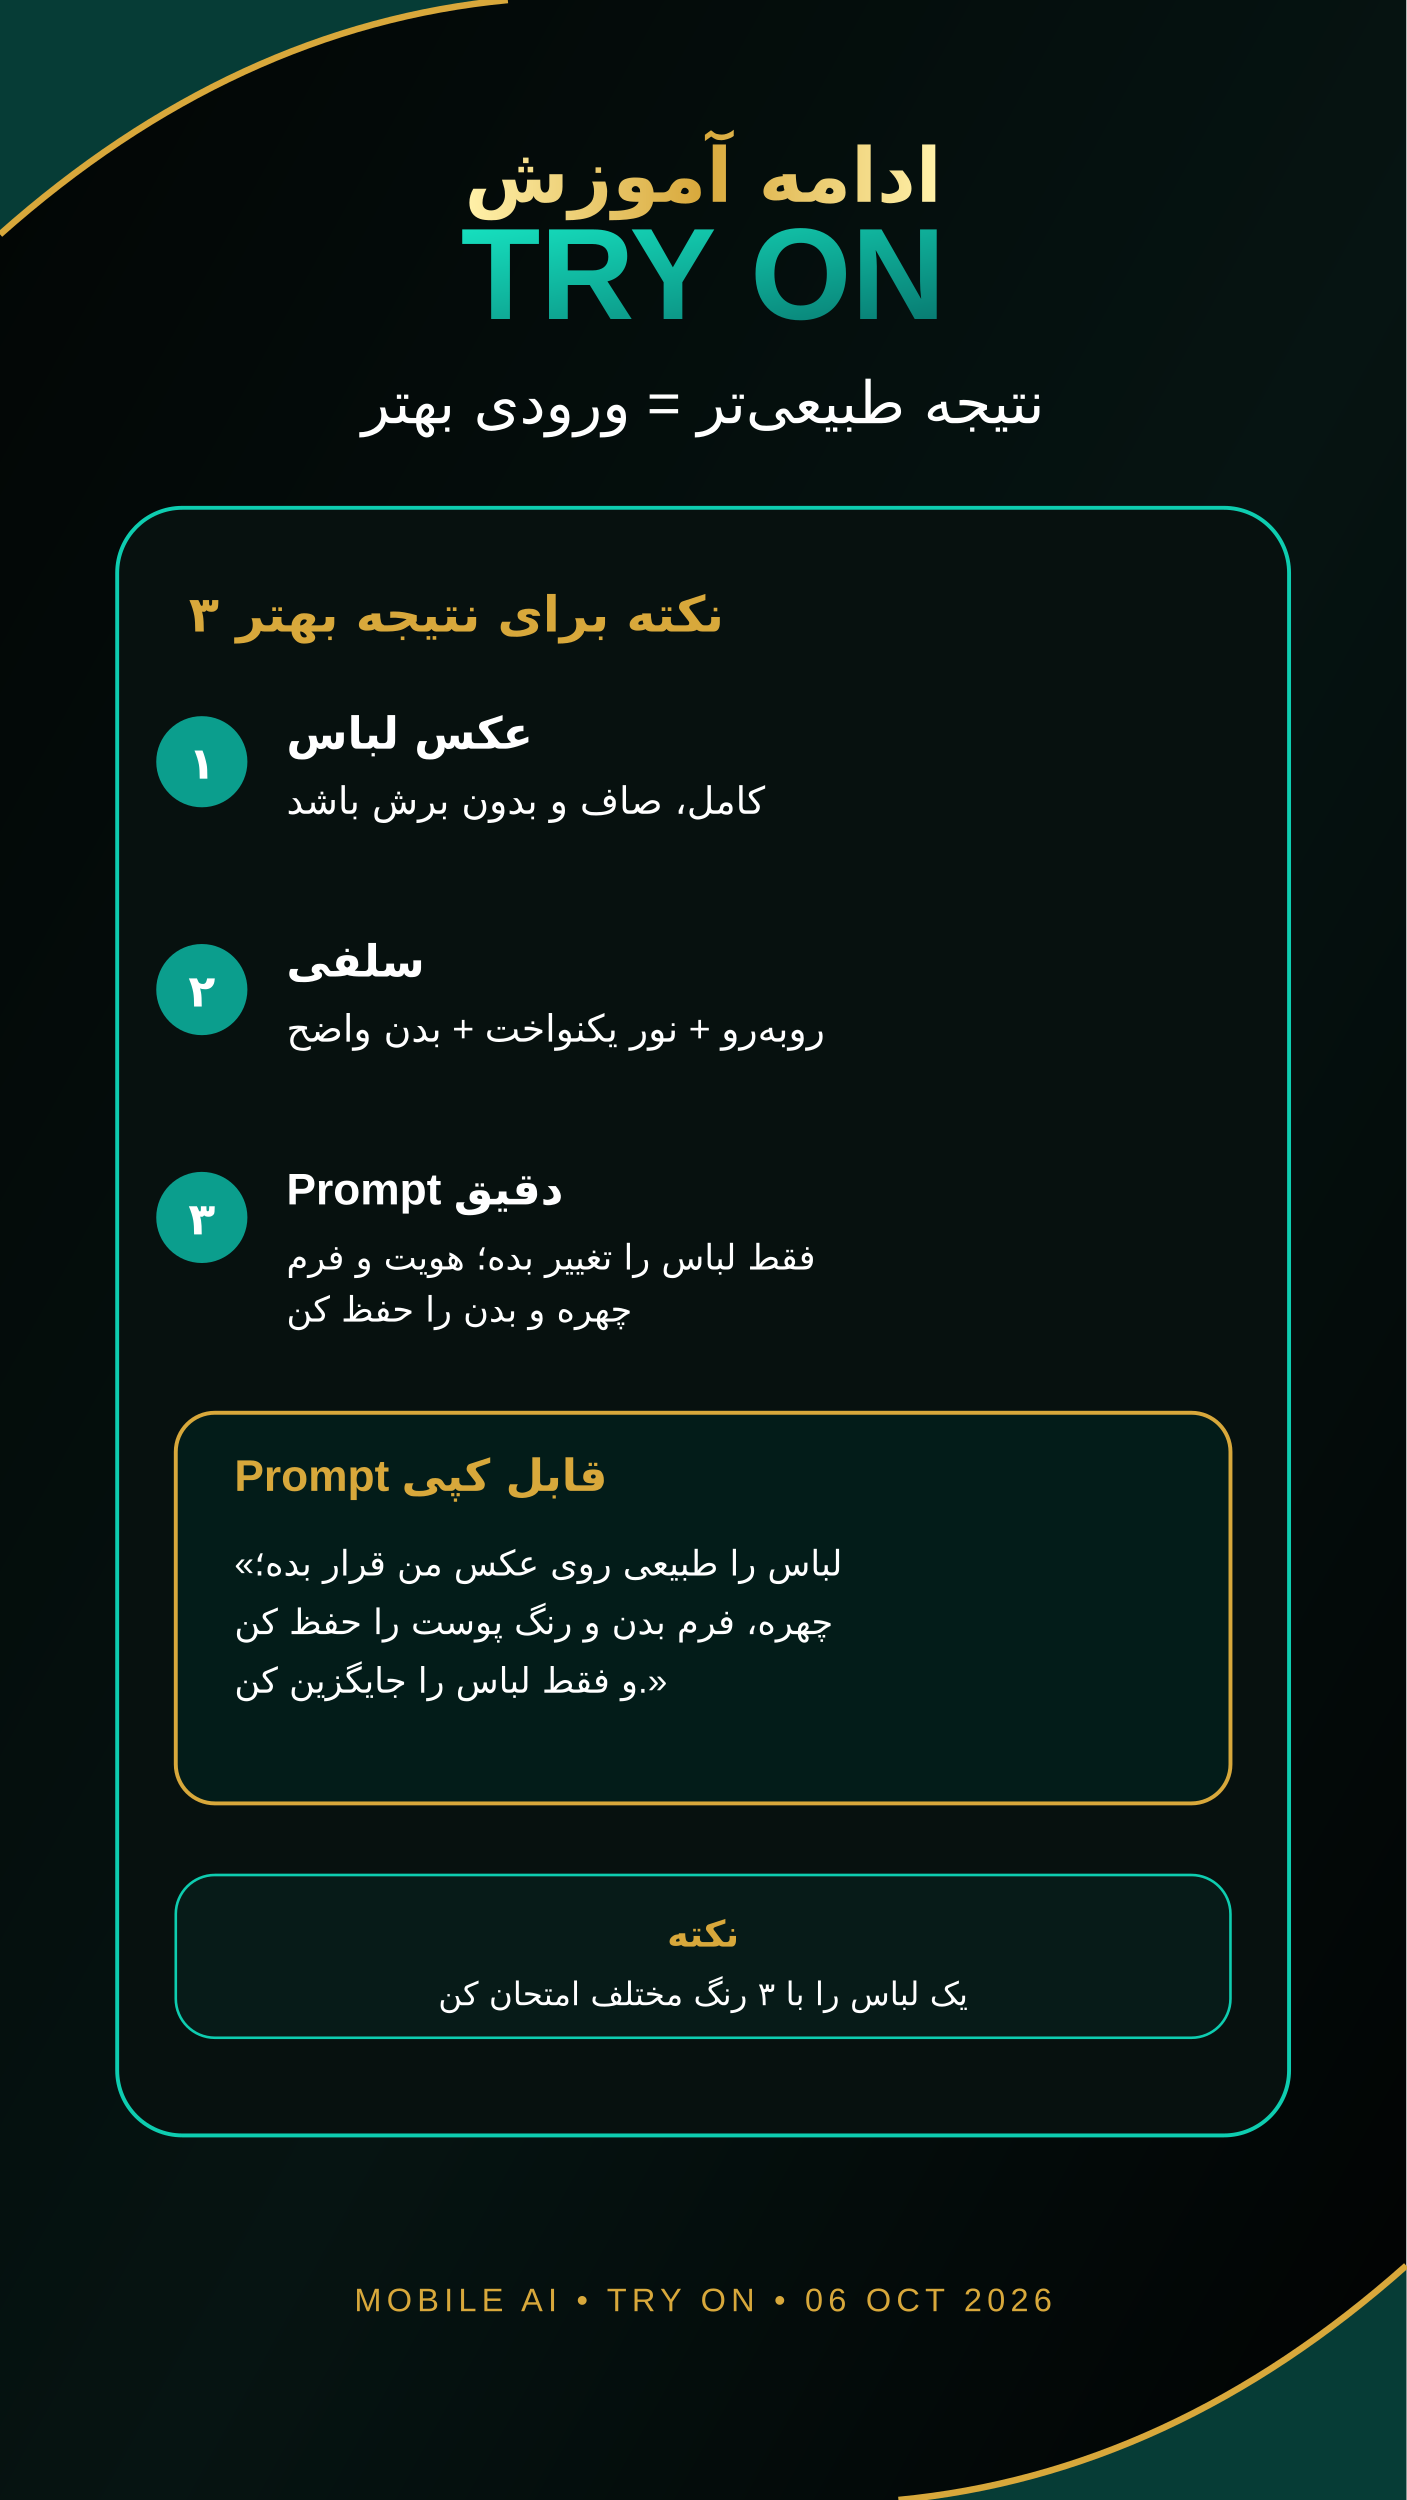
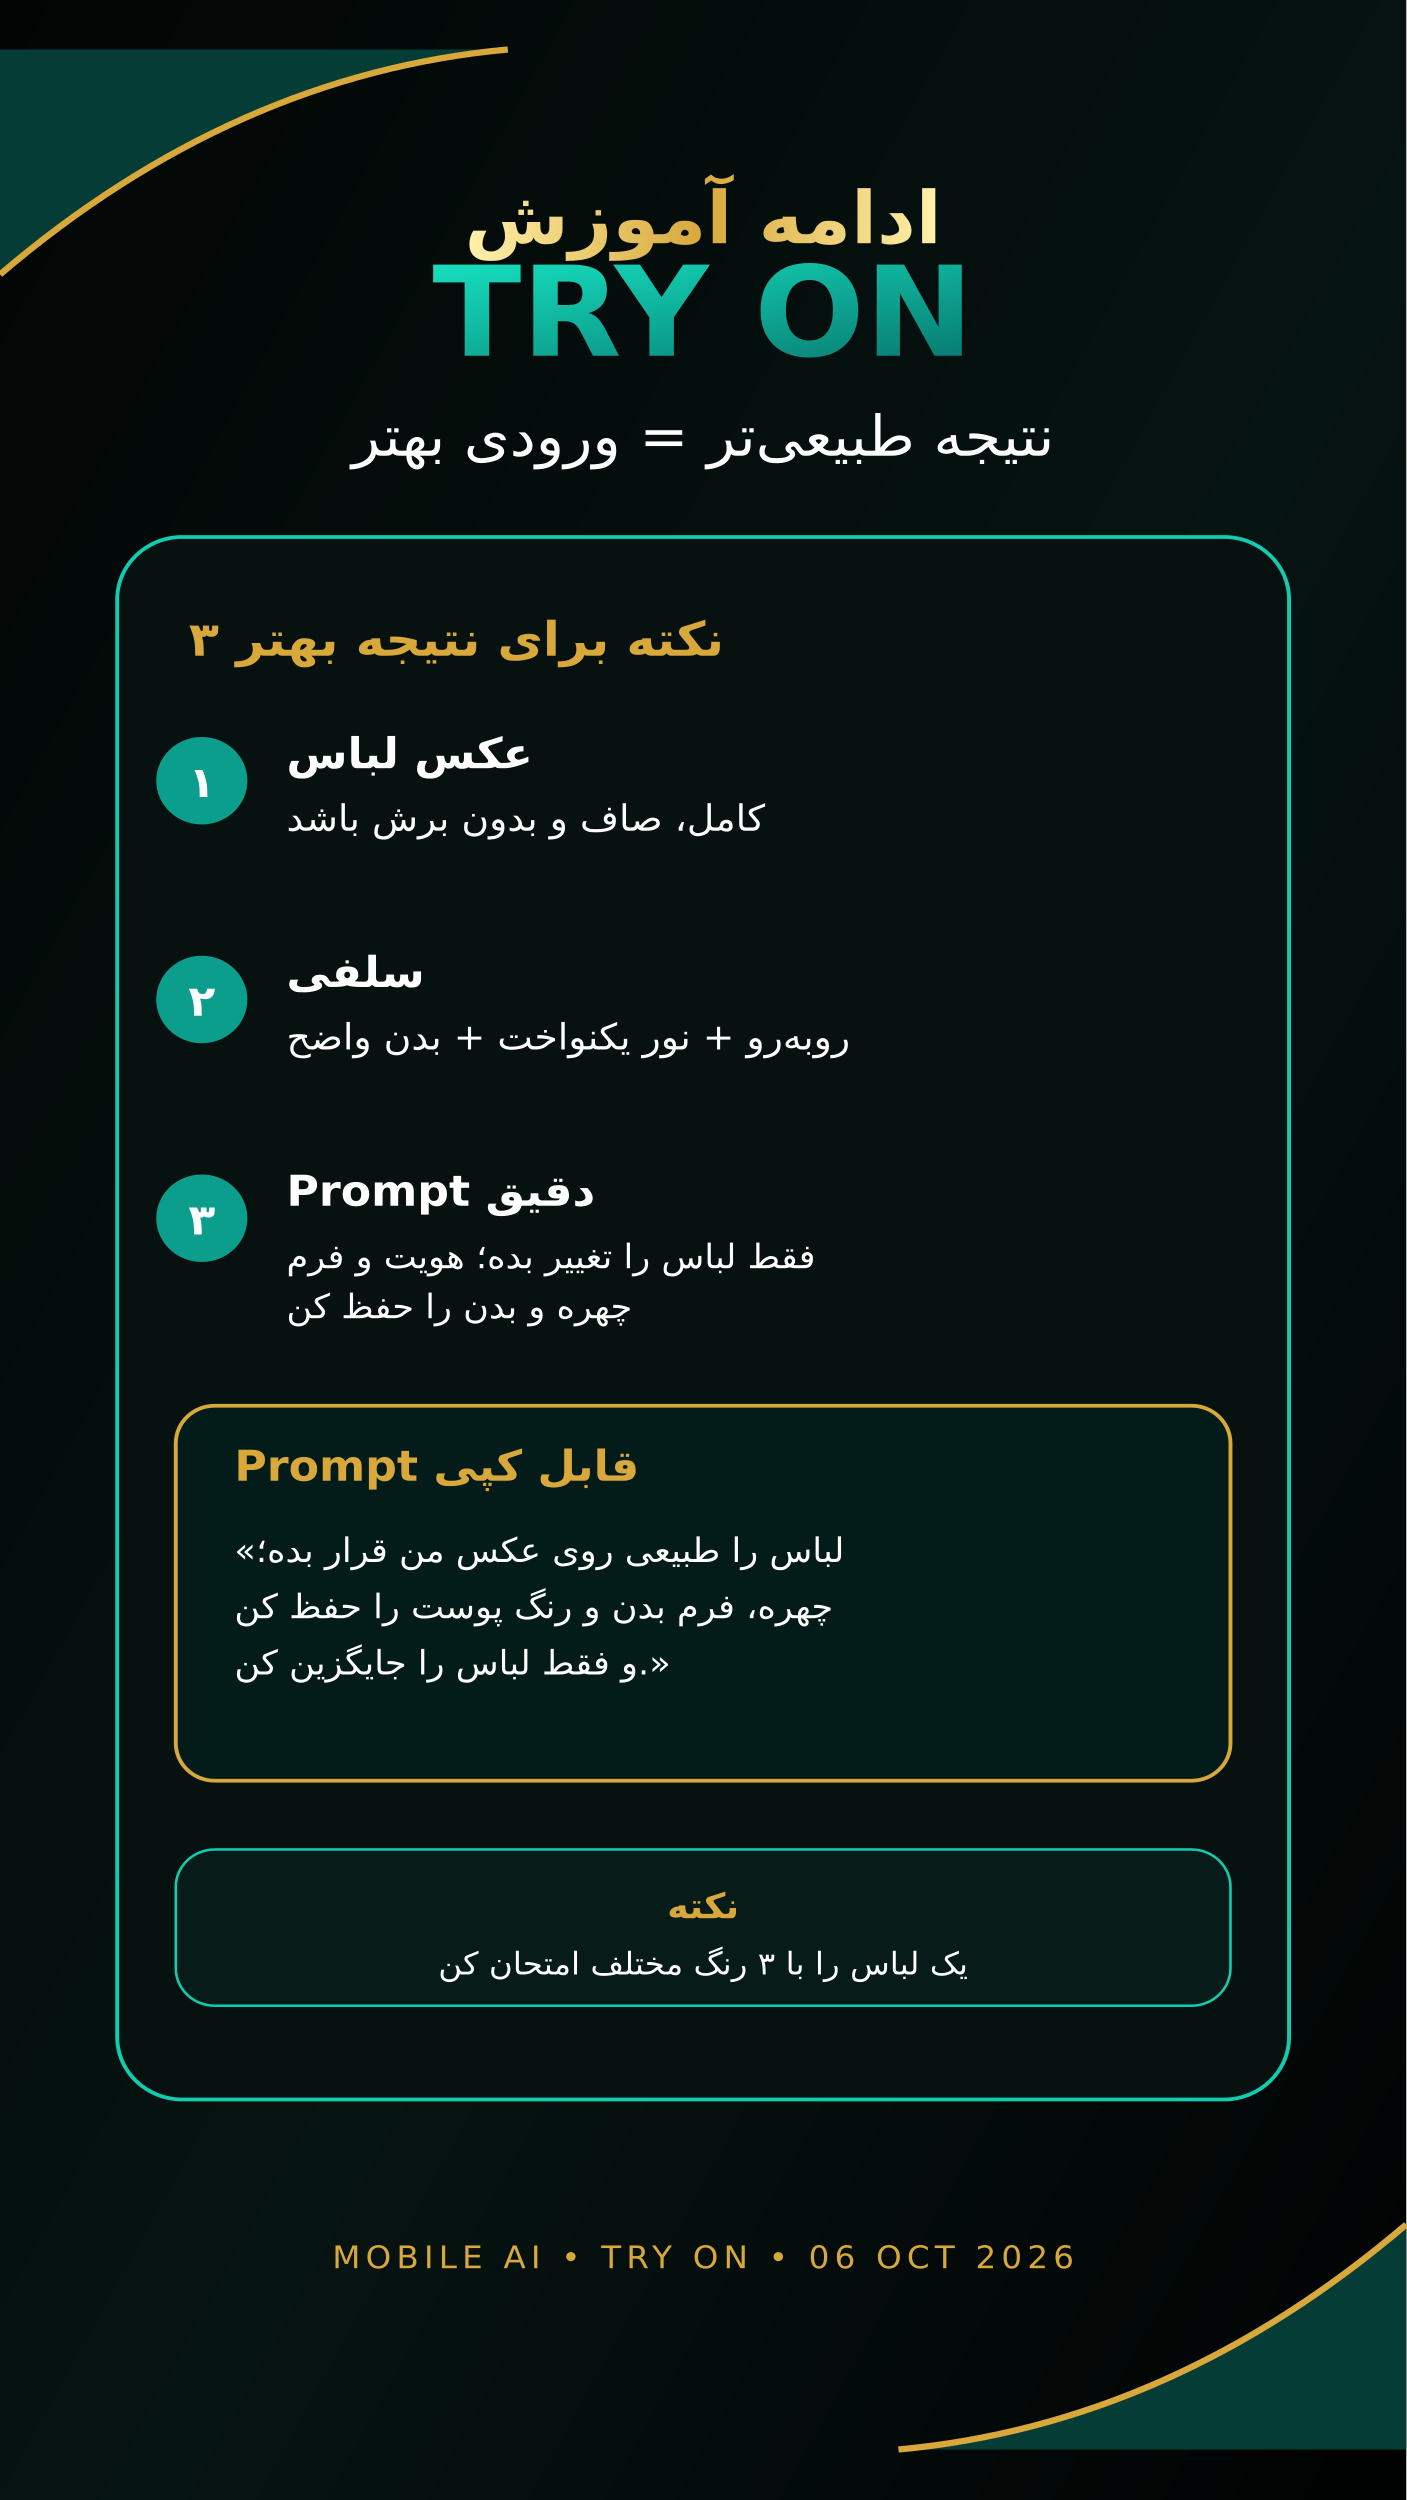
<svg xmlns="http://www.w3.org/2000/svg" width="1080" height="1920" viewBox="0 0 1080 1920">
  <defs>
    <linearGradient id="bg" x1="0" y1="0" x2="1" y2="1">
      <stop stop-color="#020504" />
      <stop offset=".55" stop-color="#061412" />
      <stop offset="1" stop-color="#010202" />
    </linearGradient>
    <linearGradient id="green" x1="0" y1="0" x2="1" y2="1">
      <stop stop-color="#16e0bf" />
      <stop offset="1" stop-color="#087c72" />
    </linearGradient>
    <linearGradient id="gold">
      <stop stop-color="#fff0a8" />
      <stop offset=".5" stop-color="#d8a83b" />
      <stop offset="1" stop-color="#fff0a8" />
    </linearGradient>
    <filter id="glow">
      <feGaussianBlur stdDeviation="8" result="b" />
      <feMerge>
        <feMergeNode in="b" />
        <feMergeNode in="SourceGraphic" />
      </feMerge>
    </filter>
  </defs>
  <rect width="1080" height="1920" fill="url(#bg)" />
-   <path d="M0 180 Q180 20 390 0 L0 0Z" fill="#063c36" />
-   <path d="M0 180 Q180 20 390 0" fill="none" stroke="#d8a83b" stroke-width="5" />
-   <path d="M1080 1740 Q900 1900 690 1920 L1080 1920Z" fill="#063c36" />
-   <path d="M1080 1740 Q900 1900 690 1920" fill="none" stroke="#d8a83b" stroke-width="5" />
-   <text x="540" y="155" text-anchor="middle" fill="url(#gold)" font-size="58" font-family="Arial,sans-serif" font-weight="700">ادامه آموزش</text>
-   <text x="540" y="245" text-anchor="middle" fill="url(#green)" font-size="100" font-family="Arial,sans-serif" font-weight="900">TRY ON</text>
-   <text x="540" y="325" text-anchor="middle" fill="#fff" font-size="45" font-family="Arial,sans-serif">نتیجه طبیعی‌تر = ورودی بهتر</text>
-   <rect x="90" y="390" width="900" height="1250" rx="50" fill="#07110f" stroke="#0ecdb0" stroke-width="3" />
-   <text x="145" y="485" fill="#d8a83b" font-size="38" font-family="Arial,sans-serif" font-weight="700">۳ نکته برای نتیجه بهتر</text>
-   <g font-family="Arial,sans-serif" fill="#fff">
-     <circle cx="155" cy="585" r="35" fill="#0b9e8d" />
-     <text x="155" y="598" text-anchor="middle" font-size="34" font-weight="700">۱</text>
-     <text x="220" y="575" font-size="34" font-weight="700">عکس لباس</text>
-     <text x="220" y="625" font-size="29">کامل، صاف و بدون برش باشد</text>
-     <circle cx="155" cy="760" r="35" fill="#0b9e8d" />
-     <text x="155" y="773" text-anchor="middle" font-size="34" font-weight="700">۲</text>
-     <text x="220" y="750" font-size="34" font-weight="700">سلفی</text>
-     <text x="220" y="800" font-size="29">روبه‌رو + نور یکنواخت + بدن واضح</text>
-     <circle cx="155" cy="935" r="35" fill="#0b9e8d" />
-     <text x="155" y="948" text-anchor="middle" font-size="34" font-weight="700">۳</text>
-     <text x="220" y="925" font-size="34" font-weight="700">Prompt دقیق</text>
-     <text x="220" y="975" font-size="27">فقط لباس را تغییر بده؛ هویت و فرم</text>
-     <text x="220" y="1015" font-size="27">چهره و بدن را حفظ کن</text>
+   <g transform="translate(0 38) scale(1 0.96)">
+     <path d="M0 180 Q180 20 390 0 L0 0Z" fill="#063c36" />
+     <path d="M0 180 Q180 20 390 0" fill="none" stroke="#d8a83b" stroke-width="5" />
+     <path d="M1080 1740 Q900 1900 690 1920 L1080 1920Z" fill="#063c36" />
+     <path d="M1080 1740 Q900 1900 690 1920" fill="none" stroke="#d8a83b" stroke-width="5" />
+     <text x="540" y="155" text-anchor="middle" fill="url(#gold)" font-size="58" font-family="DejaVu Sans, sans-serif" font-weight="700">ادامه آموزش</text>
+     <text x="540" y="245" text-anchor="middle" fill="url(#green)" font-size="100" font-family="DejaVu Sans, sans-serif" font-weight="900">TRY ON</text>
+     <text x="540" y="325" text-anchor="middle" fill="#fff" font-size="45" font-family="DejaVu Sans, sans-serif">نتیجه طبیعی‌تر = ورودی بهتر</text>
+     <rect x="90" y="390" width="900" height="1250" rx="50" fill="#07110f" stroke="#0ecdb0" stroke-width="3" />
+     <text x="145" y="485" fill="#d8a83b" font-size="38" font-family="DejaVu Sans, sans-serif" font-weight="700">۳ نکته برای نتیجه بهتر</text>
+     <g font-family="DejaVu Sans, sans-serif" fill="#fff">
+       <circle cx="155" cy="585" r="35" fill="#0b9e8d" />
+       <text x="155" y="598" text-anchor="middle" font-size="34" font-weight="700">۱</text>
+       <text x="220" y="575" font-size="34" font-weight="700">عکس لباس</text>
+       <text x="220" y="625" font-size="29">کامل، صاف و بدون برش باشد</text>
+       <circle cx="155" cy="760" r="35" fill="#0b9e8d" />
+       <text x="155" y="773" text-anchor="middle" font-size="34" font-weight="700">۲</text>
+       <text x="220" y="750" font-size="34" font-weight="700">سلفی</text>
+       <text x="220" y="800" font-size="29">روبه‌رو + نور یکنواخت + بدن واضح</text>
+       <circle cx="155" cy="935" r="35" fill="#0b9e8d" />
+       <text x="155" y="948" text-anchor="middle" font-size="34" font-weight="700">۳</text>
+       <text x="220" y="925" font-size="34" font-weight="700">Prompt دقیق</text>
+       <text x="220" y="975" font-size="27">فقط لباس را تغییر بده؛ هویت و فرم</text>
+       <text x="220" y="1015" font-size="27">چهره و بدن را حفظ کن</text>
+     </g>
+     <rect x="135" y="1085" width="810" height="300" rx="30" fill="#031c19" stroke="#d8a83b" stroke-width="3" />
+     <text x="180" y="1145" fill="#d8a83b" font-size="34" font-family="DejaVu Sans, sans-serif" font-weight="700">Prompt قابل کپی</text>
+     <text x="180" y="1210" fill="#fff" font-size="27" font-family="DejaVu Sans, sans-serif">«لباس را طبیعی روی عکس من قرار بده؛</text>
+     <text x="180" y="1255" fill="#fff" font-size="27" font-family="DejaVu Sans, sans-serif">چهره، فرم بدن و رنگ پوست را حفظ کن</text>
+     <text x="180" y="1300" fill="#fff" font-size="27" font-family="DejaVu Sans, sans-serif">و فقط لباس را جایگزین کن.»</text>
+     <rect x="135" y="1440" width="810" height="125" rx="30" fill="#071b18" stroke="#0ecdb0" stroke-width="2" />
+     <text x="540" y="1495" text-anchor="middle" fill="#d8a83b" font-size="28" font-family="DejaVu Sans, sans-serif" font-weight="700">نکته</text>
+     <text x="540" y="1540" text-anchor="middle" fill="#fff" font-size="25" font-family="DejaVu Sans, sans-serif">یک لباس را با ۳ رنگ مختلف امتحان کن</text>
+     <text x="540" y="1775" text-anchor="middle" fill="#d8a83b" font-size="25" font-family="DejaVu Sans, sans-serif" letter-spacing="4">MOBILE AI • TRY ON • 06 OCT 2026</text>
  </g>
-   <rect x="135" y="1085" width="810" height="300" rx="30" fill="#031c19" stroke="#d8a83b" stroke-width="3" />
-   <text x="180" y="1145" fill="#d8a83b" font-size="34" font-family="Arial,sans-serif" font-weight="700">Prompt قابل کپی</text>
-   <text x="180" y="1210" fill="#fff" font-size="27" font-family="Arial,sans-serif">«لباس را طبیعی روی عکس من قرار بده؛</text>
-   <text x="180" y="1255" fill="#fff" font-size="27" font-family="Arial,sans-serif">چهره، فرم بدن و رنگ پوست را حفظ کن</text>
-   <text x="180" y="1300" fill="#fff" font-size="27" font-family="Arial,sans-serif">و فقط لباس را جایگزین کن.»</text>
-   <rect x="135" y="1440" width="810" height="125" rx="30" fill="#071b18" stroke="#0ecdb0" stroke-width="2" />
-   <text x="540" y="1495" text-anchor="middle" fill="#d8a83b" font-size="28" font-family="Arial,sans-serif" font-weight="700">نکته</text>
-   <text x="540" y="1540" text-anchor="middle" fill="#fff" font-size="25" font-family="Arial,sans-serif">یک لباس را با ۳ رنگ مختلف امتحان کن</text>
-   <text x="540" y="1775" text-anchor="middle" fill="#d8a83b" font-size="25" font-family="Arial,sans-serif" letter-spacing="4">MOBILE AI • TRY ON • 06 OCT 2026</text>
</svg>
